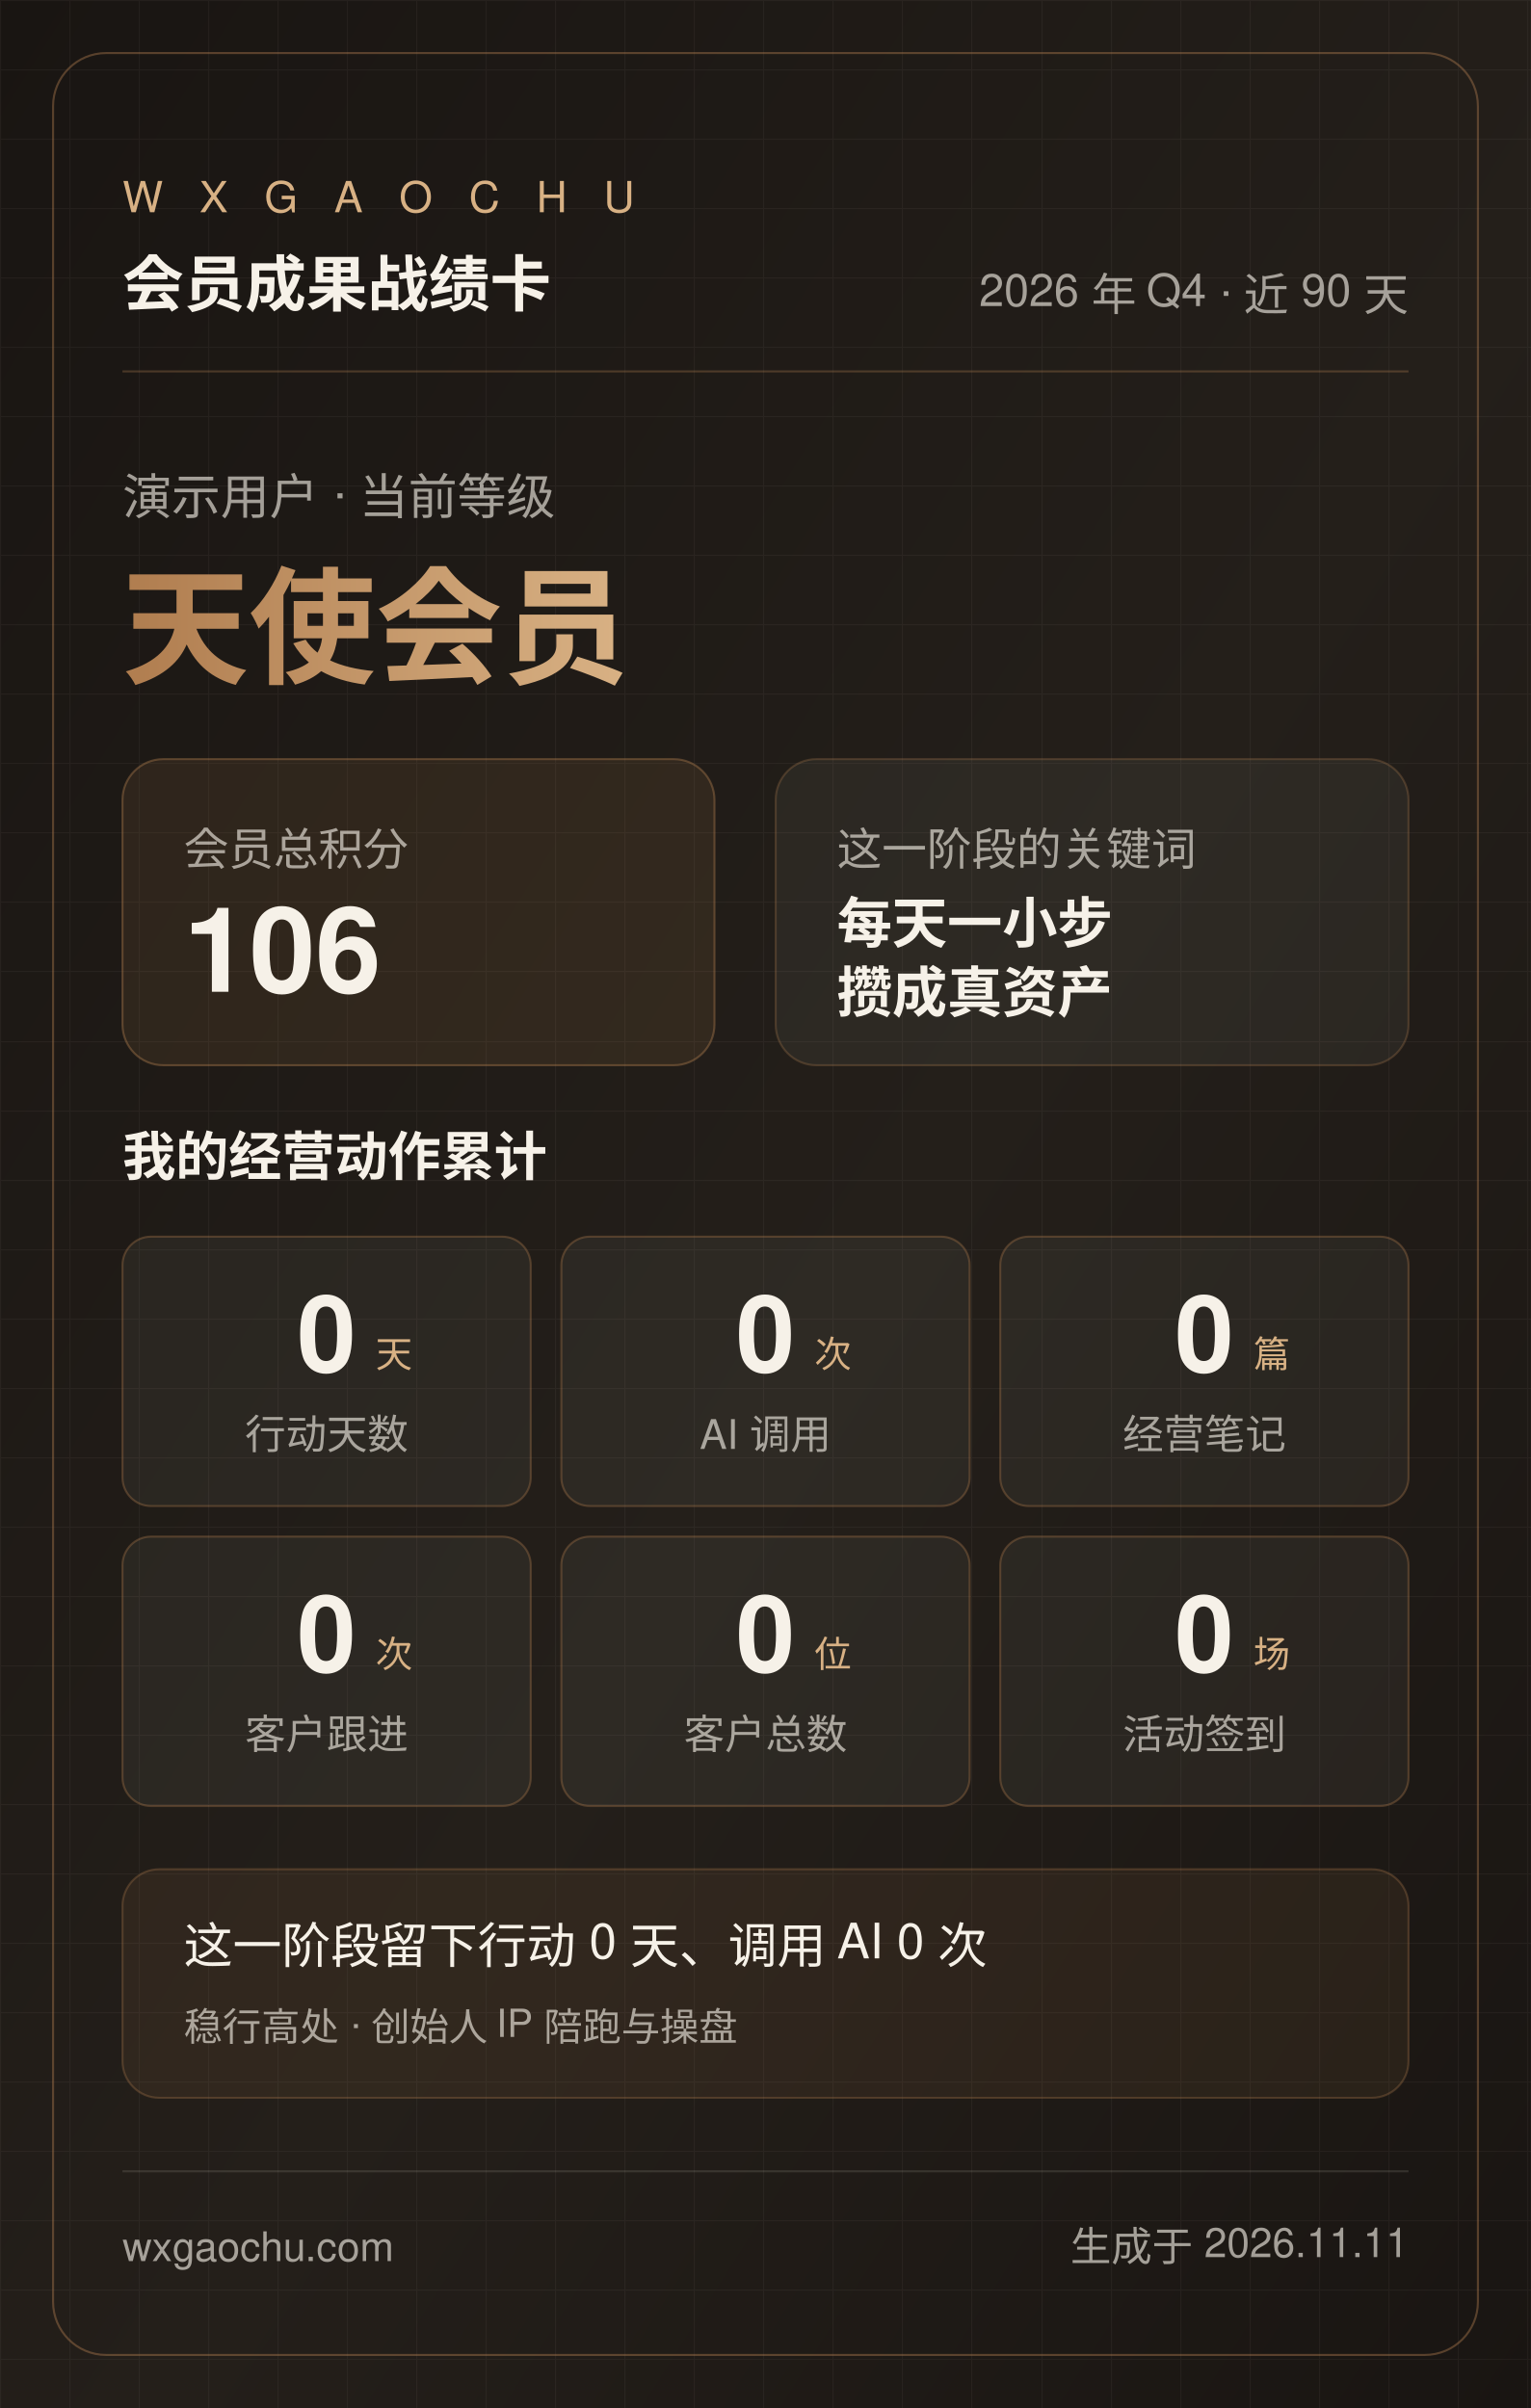
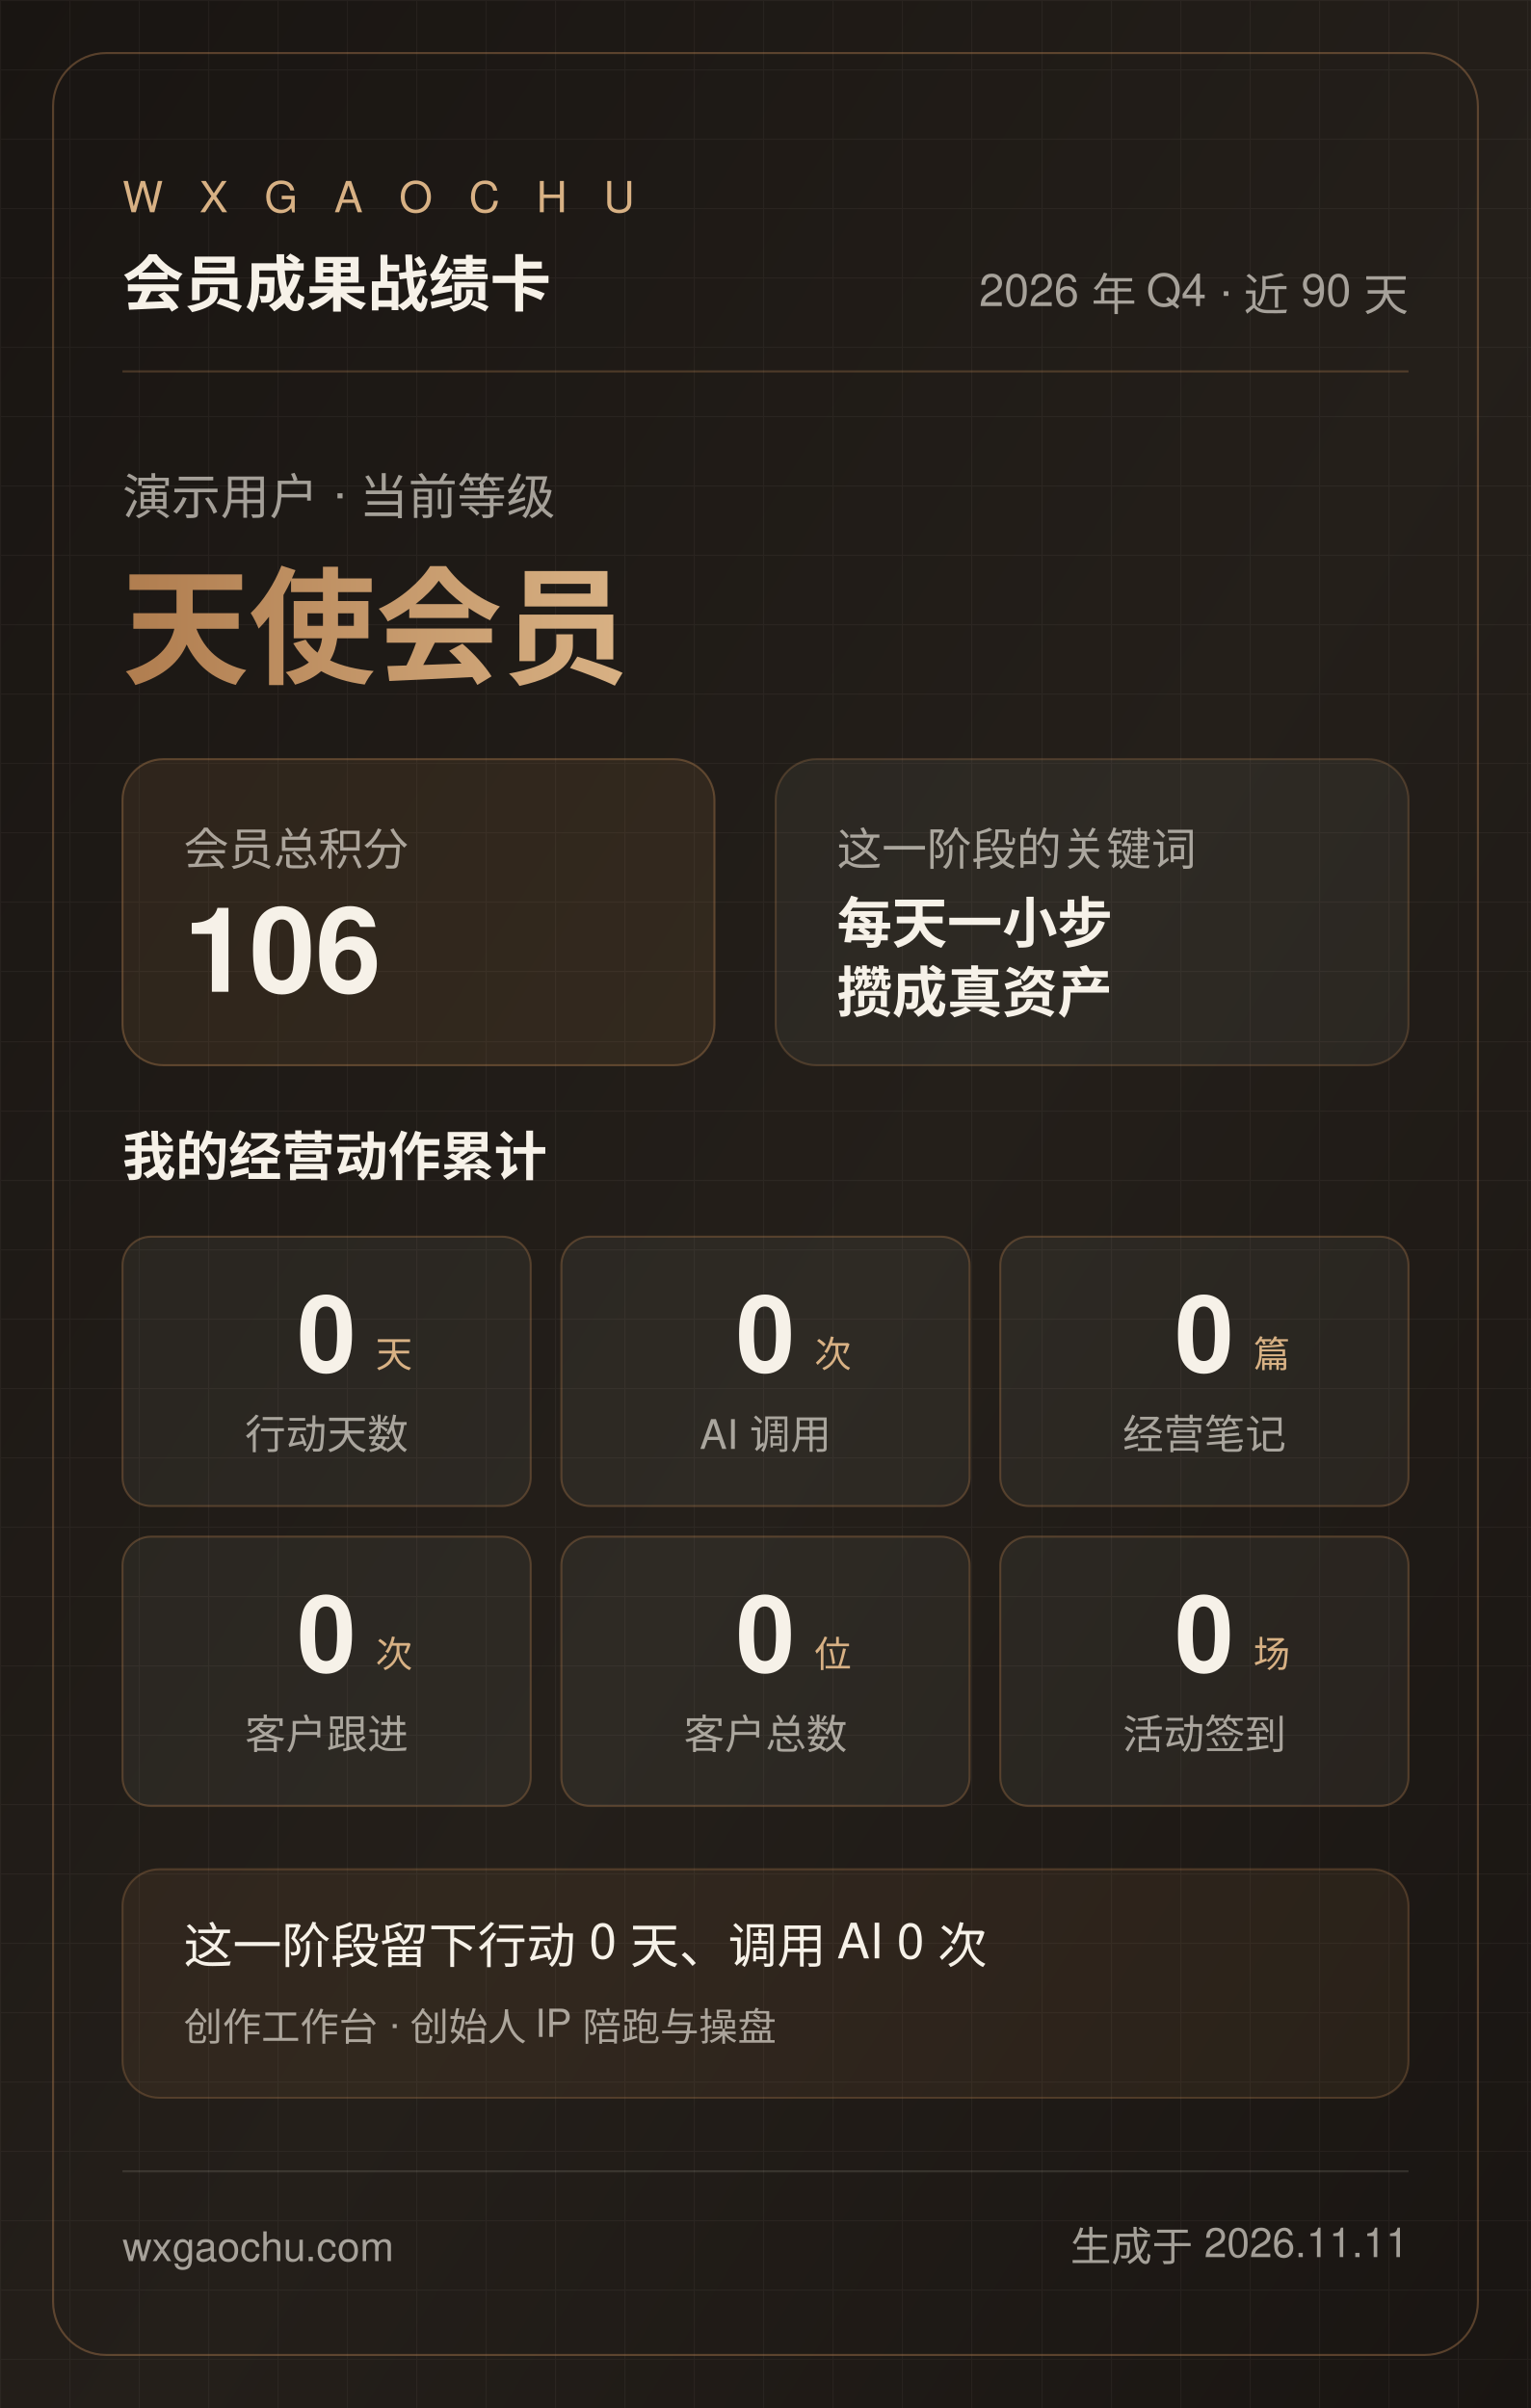
<svg xmlns="http://www.w3.org/2000/svg" width="750" height="1180" viewBox="0 0 750 1180" role="img" aria-label="会员成果战绩卡">
  <defs>
    <linearGradient id="bg" x1="0" y1="0" x2="1" y2="1">
      <stop offset="0%" stop-color="#191512" />
      <stop offset="55%" stop-color="#241f1a" />
      <stop offset="100%" stop-color="#191512" />
    </linearGradient>
    <linearGradient id="gold" x1="0" y1="0" x2="1" y2="0">
      <stop offset="0%" stop-color="#b07d4f" />
      <stop offset="100%" stop-color="#d8b184" />
    </linearGradient>
    <pattern id="grid" width="34" height="34" patternUnits="userSpaceOnUse">
      <path d="M34 0H0V34" fill="none" stroke="rgba(246,241,232,.045)" stroke-width="1" />
    </pattern>
  </defs>
  <rect width="750" height="1180" fill="url(#bg)" />
  <rect width="750" height="1180" fill="url(#grid)" />
  <rect x="26" y="26" width="698" height="1128" rx="26" fill="none" stroke="rgba(176,125,79,.42)" />
  <g font-family="'PingFang SC','Microsoft YaHei',Helvetica,Arial,sans-serif">
    <text x="60" y="104" font-size="21" letter-spacing="6" fill="#d8b184">W X G A O C H U</text>
    <text x="60" y="150" font-size="30" font-weight="700" fill="#f6f1e8">会员成果战绩卡</text>
    <text x="690" y="150" text-anchor="end" font-size="22" fill="rgba(246,241,232,.62)">2026 年 Q4 · 近 90 天</text>
    <line x1="60" y1="182" x2="690" y2="182" stroke="rgba(176,125,79,.32)" stroke-width="1" />
    <text x="60" y="252" font-size="24" fill="rgba(246,241,232,.62)">演示用户 · 当前等级</text>
    <text x="60" y="330" font-size="62" font-weight="700" fill="url(#gold)">天使会员</text>
    <rect x="60" y="372" width="290" height="150" rx="20" fill="rgba(176,125,79,.12)" stroke="rgba(176,125,79,.4)" />
    <text x="90" y="424" font-size="22" fill="rgba(246,241,232,.62)">会员总积分</text>
    <text x="90" y="486" font-size="58" font-weight="700" fill="#f6f1e8">106</text>
    <rect x="380" y="372" width="310" height="150" rx="20" fill="rgba(246,241,232,.05)" stroke="rgba(176,125,79,.28)" />
    <text x="410" y="424" font-size="22" fill="rgba(246,241,232,.62)">这一阶段的关键词</text>
    <text x="410" y="462" font-size="27" font-weight="700" fill="#f6f1e8">每天一小步</text>
    <text x="410" y="496" font-size="27" font-weight="700" fill="#f6f1e8">攒成真资产</text>
    <text x="60" y="576" font-size="26" font-weight="700" fill="#f6f1e8">我的经营动作累计</text>
    <g>
      <rect x="60" y="606" width="200" height="132" rx="14" fill="rgba(246,241,232,.05)" stroke="rgba(176,125,79,.34)" />
      <text x="160" y="672" text-anchor="middle" font-size="52" font-weight="700" fill="#f6f1e8" font-family="'PingFang SC','Microsoft YaHei',Helvetica,Arial,sans-serif">0</text>
      <text x="184" y="670" text-anchor="start" font-size="18" fill="#d8b184" font-family="'PingFang SC','Microsoft YaHei',Helvetica,Arial,sans-serif">天</text>
      <text x="160" y="710" text-anchor="middle" font-size="20" fill="rgba(246,241,232,.62)" font-family="'PingFang SC','Microsoft YaHei',Helvetica,Arial,sans-serif">行动天数</text>
    </g>
    <g>
      <rect x="275" y="606" width="200" height="132" rx="14" fill="rgba(246,241,232,.05)" stroke="rgba(176,125,79,.34)" />
      <text x="375" y="672" text-anchor="middle" font-size="52" font-weight="700" fill="#f6f1e8" font-family="'PingFang SC','Microsoft YaHei',Helvetica,Arial,sans-serif">0</text>
      <text x="399" y="670" text-anchor="start" font-size="18" fill="#d8b184" font-family="'PingFang SC','Microsoft YaHei',Helvetica,Arial,sans-serif">次</text>
      <text x="375" y="710" text-anchor="middle" font-size="20" fill="rgba(246,241,232,.62)" font-family="'PingFang SC','Microsoft YaHei',Helvetica,Arial,sans-serif">AI 调用</text>
    </g>
    <g>
      <rect x="490" y="606" width="200" height="132" rx="14" fill="rgba(246,241,232,.05)" stroke="rgba(176,125,79,.34)" />
      <text x="590" y="672" text-anchor="middle" font-size="52" font-weight="700" fill="#f6f1e8" font-family="'PingFang SC','Microsoft YaHei',Helvetica,Arial,sans-serif">0</text>
      <text x="614" y="670" text-anchor="start" font-size="18" fill="#d8b184" font-family="'PingFang SC','Microsoft YaHei',Helvetica,Arial,sans-serif">篇</text>
      <text x="590" y="710" text-anchor="middle" font-size="20" fill="rgba(246,241,232,.62)" font-family="'PingFang SC','Microsoft YaHei',Helvetica,Arial,sans-serif">经营笔记</text>
    </g>
    <g>
      <rect x="60" y="753" width="200" height="132" rx="14" fill="rgba(246,241,232,.05)" stroke="rgba(176,125,79,.34)" />
      <text x="160" y="819" text-anchor="middle" font-size="52" font-weight="700" fill="#f6f1e8" font-family="'PingFang SC','Microsoft YaHei',Helvetica,Arial,sans-serif">0</text>
      <text x="184" y="817" text-anchor="start" font-size="18" fill="#d8b184" font-family="'PingFang SC','Microsoft YaHei',Helvetica,Arial,sans-serif">次</text>
      <text x="160" y="857" text-anchor="middle" font-size="20" fill="rgba(246,241,232,.62)" font-family="'PingFang SC','Microsoft YaHei',Helvetica,Arial,sans-serif">客户跟进</text>
    </g>
    <g>
      <rect x="275" y="753" width="200" height="132" rx="14" fill="rgba(246,241,232,.05)" stroke="rgba(176,125,79,.34)" />
      <text x="375" y="819" text-anchor="middle" font-size="52" font-weight="700" fill="#f6f1e8" font-family="'PingFang SC','Microsoft YaHei',Helvetica,Arial,sans-serif">0</text>
      <text x="399" y="817" text-anchor="start" font-size="18" fill="#d8b184" font-family="'PingFang SC','Microsoft YaHei',Helvetica,Arial,sans-serif">位</text>
      <text x="375" y="857" text-anchor="middle" font-size="20" fill="rgba(246,241,232,.62)" font-family="'PingFang SC','Microsoft YaHei',Helvetica,Arial,sans-serif">客户总数</text>
    </g>
    <g>
      <rect x="490" y="753" width="200" height="132" rx="14" fill="rgba(246,241,232,.05)" stroke="rgba(176,125,79,.34)" />
      <text x="590" y="819" text-anchor="middle" font-size="52" font-weight="700" fill="#f6f1e8" font-family="'PingFang SC','Microsoft YaHei',Helvetica,Arial,sans-serif">0</text>
      <text x="614" y="817" text-anchor="start" font-size="18" fill="#d8b184" font-family="'PingFang SC','Microsoft YaHei',Helvetica,Arial,sans-serif">场</text>
      <text x="590" y="857" text-anchor="middle" font-size="20" fill="rgba(246,241,232,.62)" font-family="'PingFang SC','Microsoft YaHei',Helvetica,Arial,sans-serif">活动签到</text>
    </g>
    <rect x="60" y="916" width="630" height="112" rx="18" fill="rgba(176,125,79,.10)" stroke="rgba(176,125,79,.3)" />
    <text x="90" y="962" font-size="24" fill="#f6f1e8">这一阶段留下行动 0 天、调用 AI 0 次</text>
-     <text x="90" y="1000" font-size="19" fill="rgba(246,241,232,.62)">稳行高处 · 创始人 IP 陪跑与操盘</text>
+     <text x="90" y="1000" font-size="19" fill="rgba(246,241,232,.62)">创作工作台 · 创始人 IP 陪跑与操盘</text>
    <line x1="60" y1="1064" x2="690" y2="1064" stroke="rgba(246,241,232,.12)" stroke-width="1" />
    <text x="60" y="1108" font-size="20" fill="rgba(246,241,232,.62)">wxgaochu.com</text>
    <text x="690" y="1108" text-anchor="end" font-size="20" fill="rgba(246,241,232,.62)">生成于 2026.11.11</text>
  </g>
</svg>
